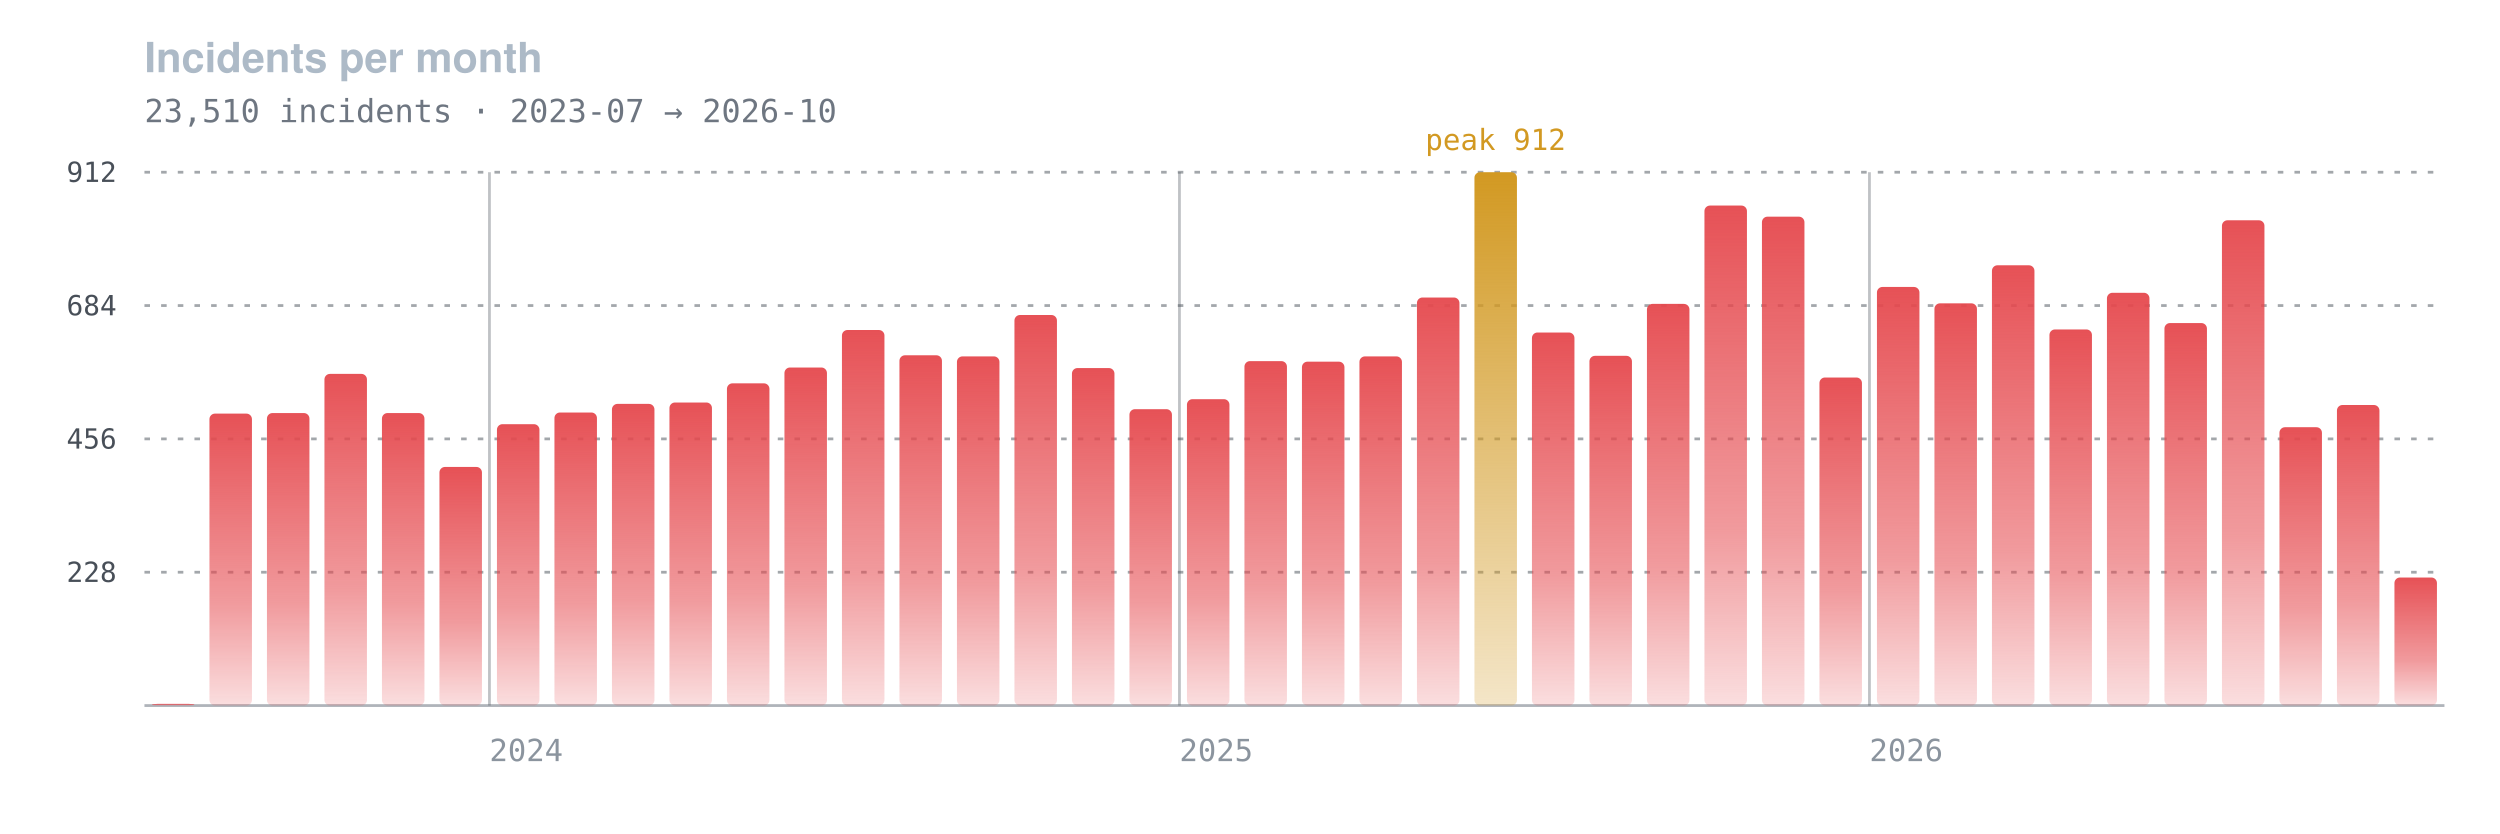
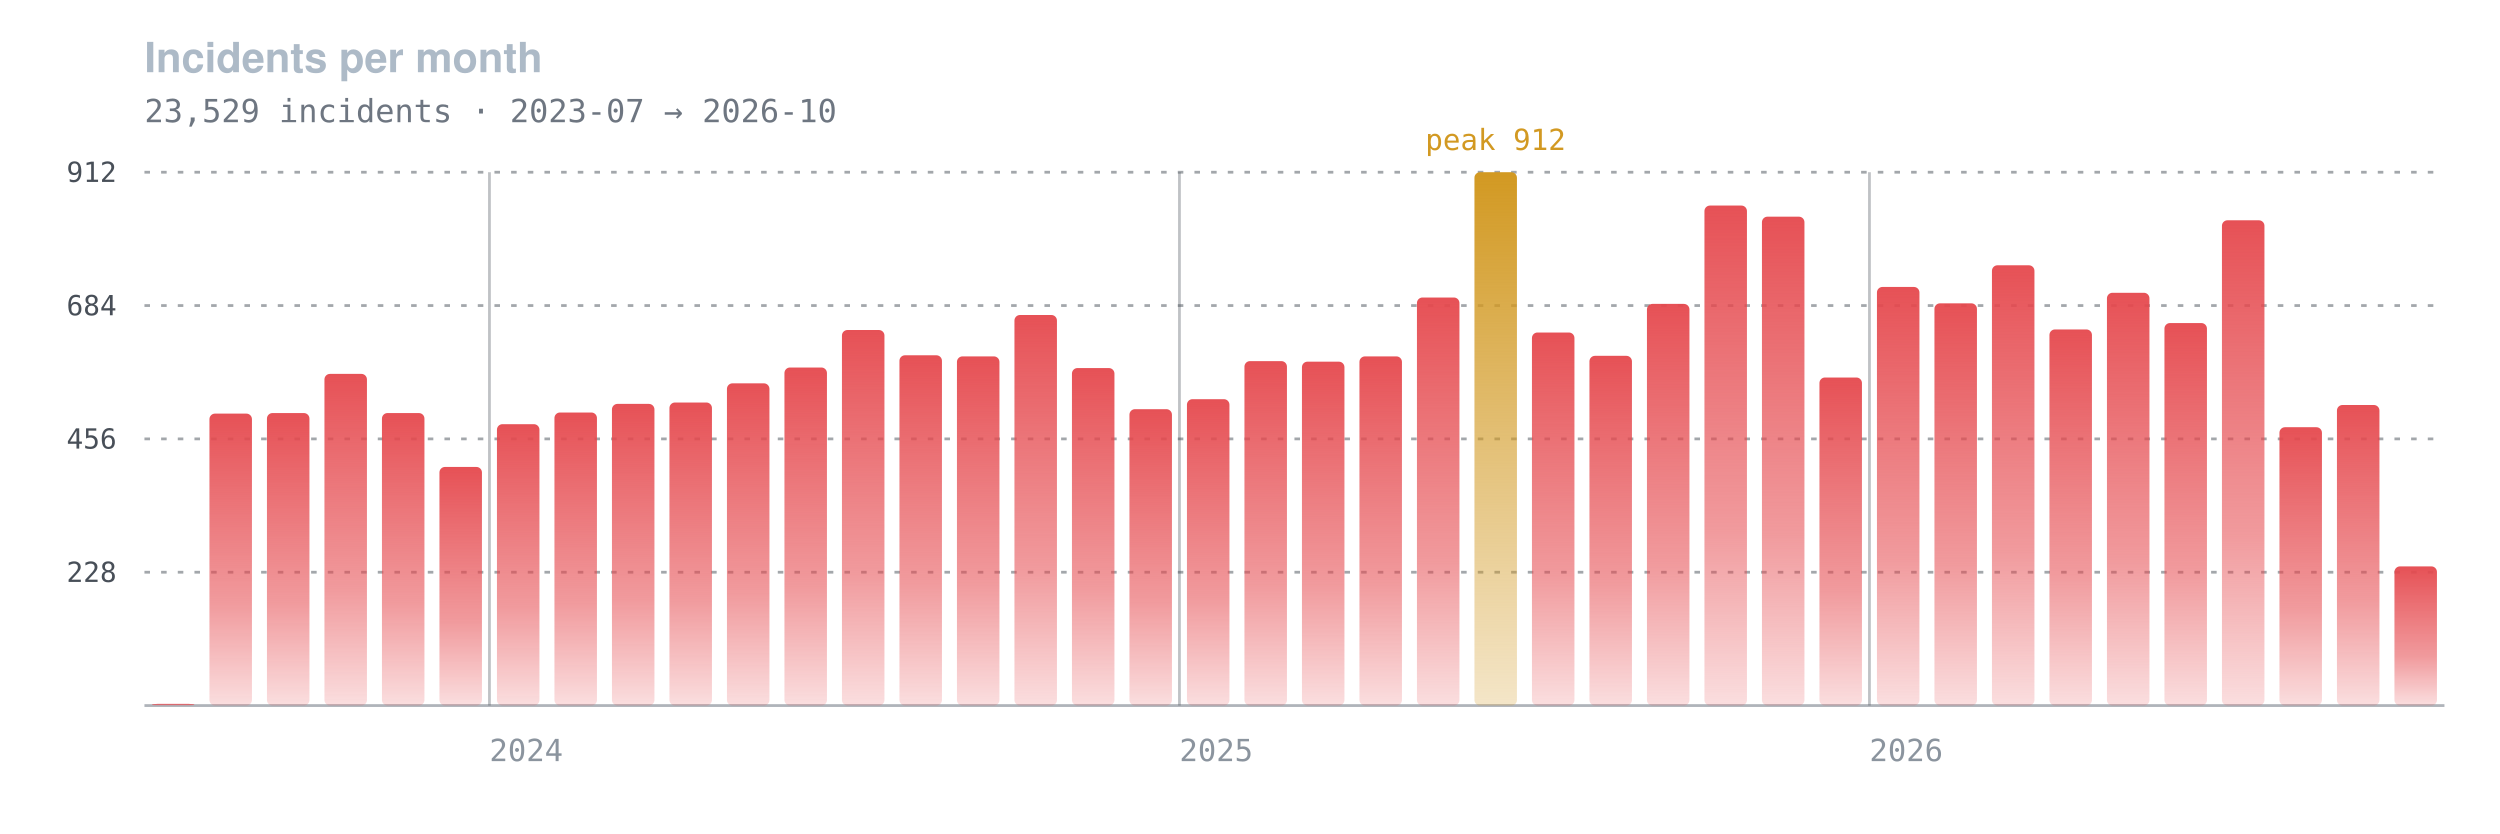
<svg xmlns="http://www.w3.org/2000/svg" viewBox="0 0 900 300" width="900" height="300" role="img">
  <defs>
    <linearGradient id="bg" x1="0" y1="0" x2="0" y2="1">
      <stop offset="0%" stop-color="#e5484d" stop-opacity="0.95" />
      <stop offset="65%" stop-color="#e5484d" stop-opacity="0.55" />
      <stop offset="100%" stop-color="#e5484d" stop-opacity="0.18" />
    </linearGradient>
    <linearGradient id="pk" x1="0" y1="0" x2="0" y2="1">
      <stop offset="0%" stop-color="#d29922" stop-opacity="1" />
      <stop offset="100%" stop-color="#d29922" stop-opacity="0.25" />
    </linearGradient>
  </defs>
  <text x="52" y="26" fill="#adbac7" font-size="15" font-family="-apple-system,BlinkMacSystemFont,Segoe UI,Helvetica,Arial,sans-serif" font-weight="600">Incidents per month</text>
-   <text x="52" y="44" fill="#6e7681" font-size="11.5" font-family="ui-monospace,SFMono-Regular,Menlo,Consolas,monospace">23,510 incidents · 2023-07 → 2026-10</text>
+   <text x="52" y="44" fill="#6e7681" font-size="11.5" font-family="ui-monospace,SFMono-Regular,Menlo,Consolas,monospace">23,529 incidents · 2023-07 → 2026-10</text>
  <line x1="52" y1="206.0" x2="880" y2="206.0" stroke="#484f58" stroke-width="1" stroke-dasharray="2 4" opacity="0.5" />
  <text x="42" y="209.5" fill="#484f58" font-size="10" font-family="ui-monospace,SFMono-Regular,Menlo,Consolas,monospace" text-anchor="end">228</text>
  <line x1="52" y1="158.0" x2="880" y2="158.0" stroke="#484f58" stroke-width="1" stroke-dasharray="2 4" opacity="0.5" />
  <text x="42" y="161.5" fill="#484f58" font-size="10" font-family="ui-monospace,SFMono-Regular,Menlo,Consolas,monospace" text-anchor="end">456</text>
  <line x1="52" y1="110.0" x2="880" y2="110.0" stroke="#484f58" stroke-width="1" stroke-dasharray="2 4" opacity="0.5" />
  <text x="42" y="113.5" fill="#484f58" font-size="10" font-family="ui-monospace,SFMono-Regular,Menlo,Consolas,monospace" text-anchor="end">684</text>
  <line x1="52" y1="62.0" x2="880" y2="62.0" stroke="#484f58" stroke-width="1" stroke-dasharray="2 4" opacity="0.5" />
  <text x="42" y="65.5" fill="#484f58" font-size="10" font-family="ui-monospace,SFMono-Regular,Menlo,Consolas,monospace" text-anchor="end">912</text>
  <line x1="52" y1="254" x2="880" y2="254" stroke="#6e7681" stroke-width="1" opacity="0.55" />
  <rect x="54.7" y="253.4" width="15.3" height="0.6" rx="2" fill="url(#bg)" />
  <rect x="75.4" y="148.9" width="15.3" height="105.1" rx="2" fill="url(#bg)" />
  <rect x="96.1" y="148.7" width="15.3" height="105.3" rx="2" fill="url(#bg)" />
  <rect x="116.8" y="134.6" width="15.3" height="119.4" rx="2" fill="url(#bg)" />
  <rect x="137.5" y="148.7" width="15.3" height="105.3" rx="2" fill="url(#bg)" />
  <rect x="158.2" y="168.1" width="15.3" height="85.9" rx="2" fill="url(#bg)" />
  <rect x="178.9" y="152.7" width="15.3" height="101.3" rx="2" fill="url(#bg)" />
  <line x1="176.2" y1="62" x2="176.2" y2="254" stroke="#484f58" stroke-width="1" opacity="0.35" />
  <text x="176.2" y="274" fill="#8b949e" font-size="11" font-family="ui-monospace,SFMono-Regular,Menlo,Consolas,monospace">2024</text>
  <rect x="199.6" y="148.5" width="15.3" height="105.5" rx="2" fill="url(#bg)" />
  <rect x="220.3" y="145.4" width="15.3" height="108.6" rx="2" fill="url(#bg)" />
  <rect x="241.0" y="144.9" width="15.3" height="109.1" rx="2" fill="url(#bg)" />
  <rect x="261.7" y="138.0" width="15.3" height="116.0" rx="2" fill="url(#bg)" />
  <rect x="282.4" y="132.3" width="15.3" height="121.7" rx="2" fill="url(#bg)" />
  <rect x="303.1" y="118.8" width="15.3" height="135.2" rx="2" fill="url(#bg)" />
  <rect x="323.8" y="127.9" width="15.3" height="126.1" rx="2" fill="url(#bg)" />
  <rect x="344.5" y="128.3" width="15.3" height="125.7" rx="2" fill="url(#bg)" />
  <rect x="365.2" y="113.4" width="15.3" height="140.6" rx="2" fill="url(#bg)" />
  <rect x="385.9" y="132.5" width="15.3" height="121.5" rx="2" fill="url(#bg)" />
  <rect x="406.6" y="147.3" width="15.3" height="106.7" rx="2" fill="url(#bg)" />
  <rect x="427.3" y="143.7" width="15.3" height="110.3" rx="2" fill="url(#bg)" />
  <line x1="424.6" y1="62" x2="424.6" y2="254" stroke="#484f58" stroke-width="1" opacity="0.35" />
  <text x="424.6" y="274" fill="#8b949e" font-size="11" font-family="ui-monospace,SFMono-Regular,Menlo,Consolas,monospace">2025</text>
  <rect x="448.0" y="130.0" width="15.3" height="124.0" rx="2" fill="url(#bg)" />
  <rect x="468.7" y="130.2" width="15.3" height="123.8" rx="2" fill="url(#bg)" />
  <rect x="489.4" y="128.3" width="15.3" height="125.7" rx="2" fill="url(#bg)" />
  <rect x="510.1" y="107.1" width="15.3" height="146.9" rx="2" fill="url(#bg)" />
  <rect x="530.8" y="62.0" width="15.3" height="192.0" rx="2" fill="url(#pk)" />
  <rect x="551.5" y="119.7" width="15.3" height="134.3" rx="2" fill="url(#bg)" />
  <rect x="572.2" y="128.1" width="15.3" height="125.9" rx="2" fill="url(#bg)" />
  <rect x="592.9" y="109.4" width="15.3" height="144.6" rx="2" fill="url(#bg)" />
  <rect x="613.6" y="74.0" width="15.3" height="180.0" rx="2" fill="url(#bg)" />
  <rect x="634.3" y="78.0" width="15.3" height="176.0" rx="2" fill="url(#bg)" />
  <rect x="655.0" y="135.9" width="15.3" height="118.1" rx="2" fill="url(#bg)" />
  <rect x="675.7" y="103.3" width="15.3" height="150.7" rx="2" fill="url(#bg)" />
  <line x1="673.0" y1="62" x2="673.0" y2="254" stroke="#484f58" stroke-width="1" opacity="0.35" />
  <text x="673.0" y="274" fill="#8b949e" font-size="11" font-family="ui-monospace,SFMono-Regular,Menlo,Consolas,monospace">2026</text>
  <rect x="696.4" y="109.2" width="15.3" height="144.8" rx="2" fill="url(#bg)" />
  <rect x="717.1" y="95.5" width="15.3" height="158.5" rx="2" fill="url(#bg)" />
  <rect x="737.8" y="118.6" width="15.3" height="135.4" rx="2" fill="url(#bg)" />
  <rect x="758.5" y="105.4" width="15.3" height="148.6" rx="2" fill="url(#bg)" />
  <rect x="779.2" y="116.3" width="15.3" height="137.7" rx="2" fill="url(#bg)" />
  <rect x="799.9" y="79.3" width="15.3" height="174.7" rx="2" fill="url(#bg)" />
  <rect x="820.6" y="153.8" width="15.3" height="100.2" rx="2" fill="url(#bg)" />
  <rect x="841.3" y="145.8" width="15.3" height="108.2" rx="2" fill="url(#bg)" />
-   <rect x="862.0" y="207.9" width="15.3" height="46.1" rx="2" fill="url(#bg)" />
+   <rect x="862.0" y="203.9" width="15.3" height="50.1" rx="2" fill="url(#bg)" />
  <text x="538.4" y="54.0" fill="#d29922" font-size="10.5" font-family="ui-monospace,SFMono-Regular,Menlo,Consolas,monospace" text-anchor="middle">peak 912</text>
</svg>
